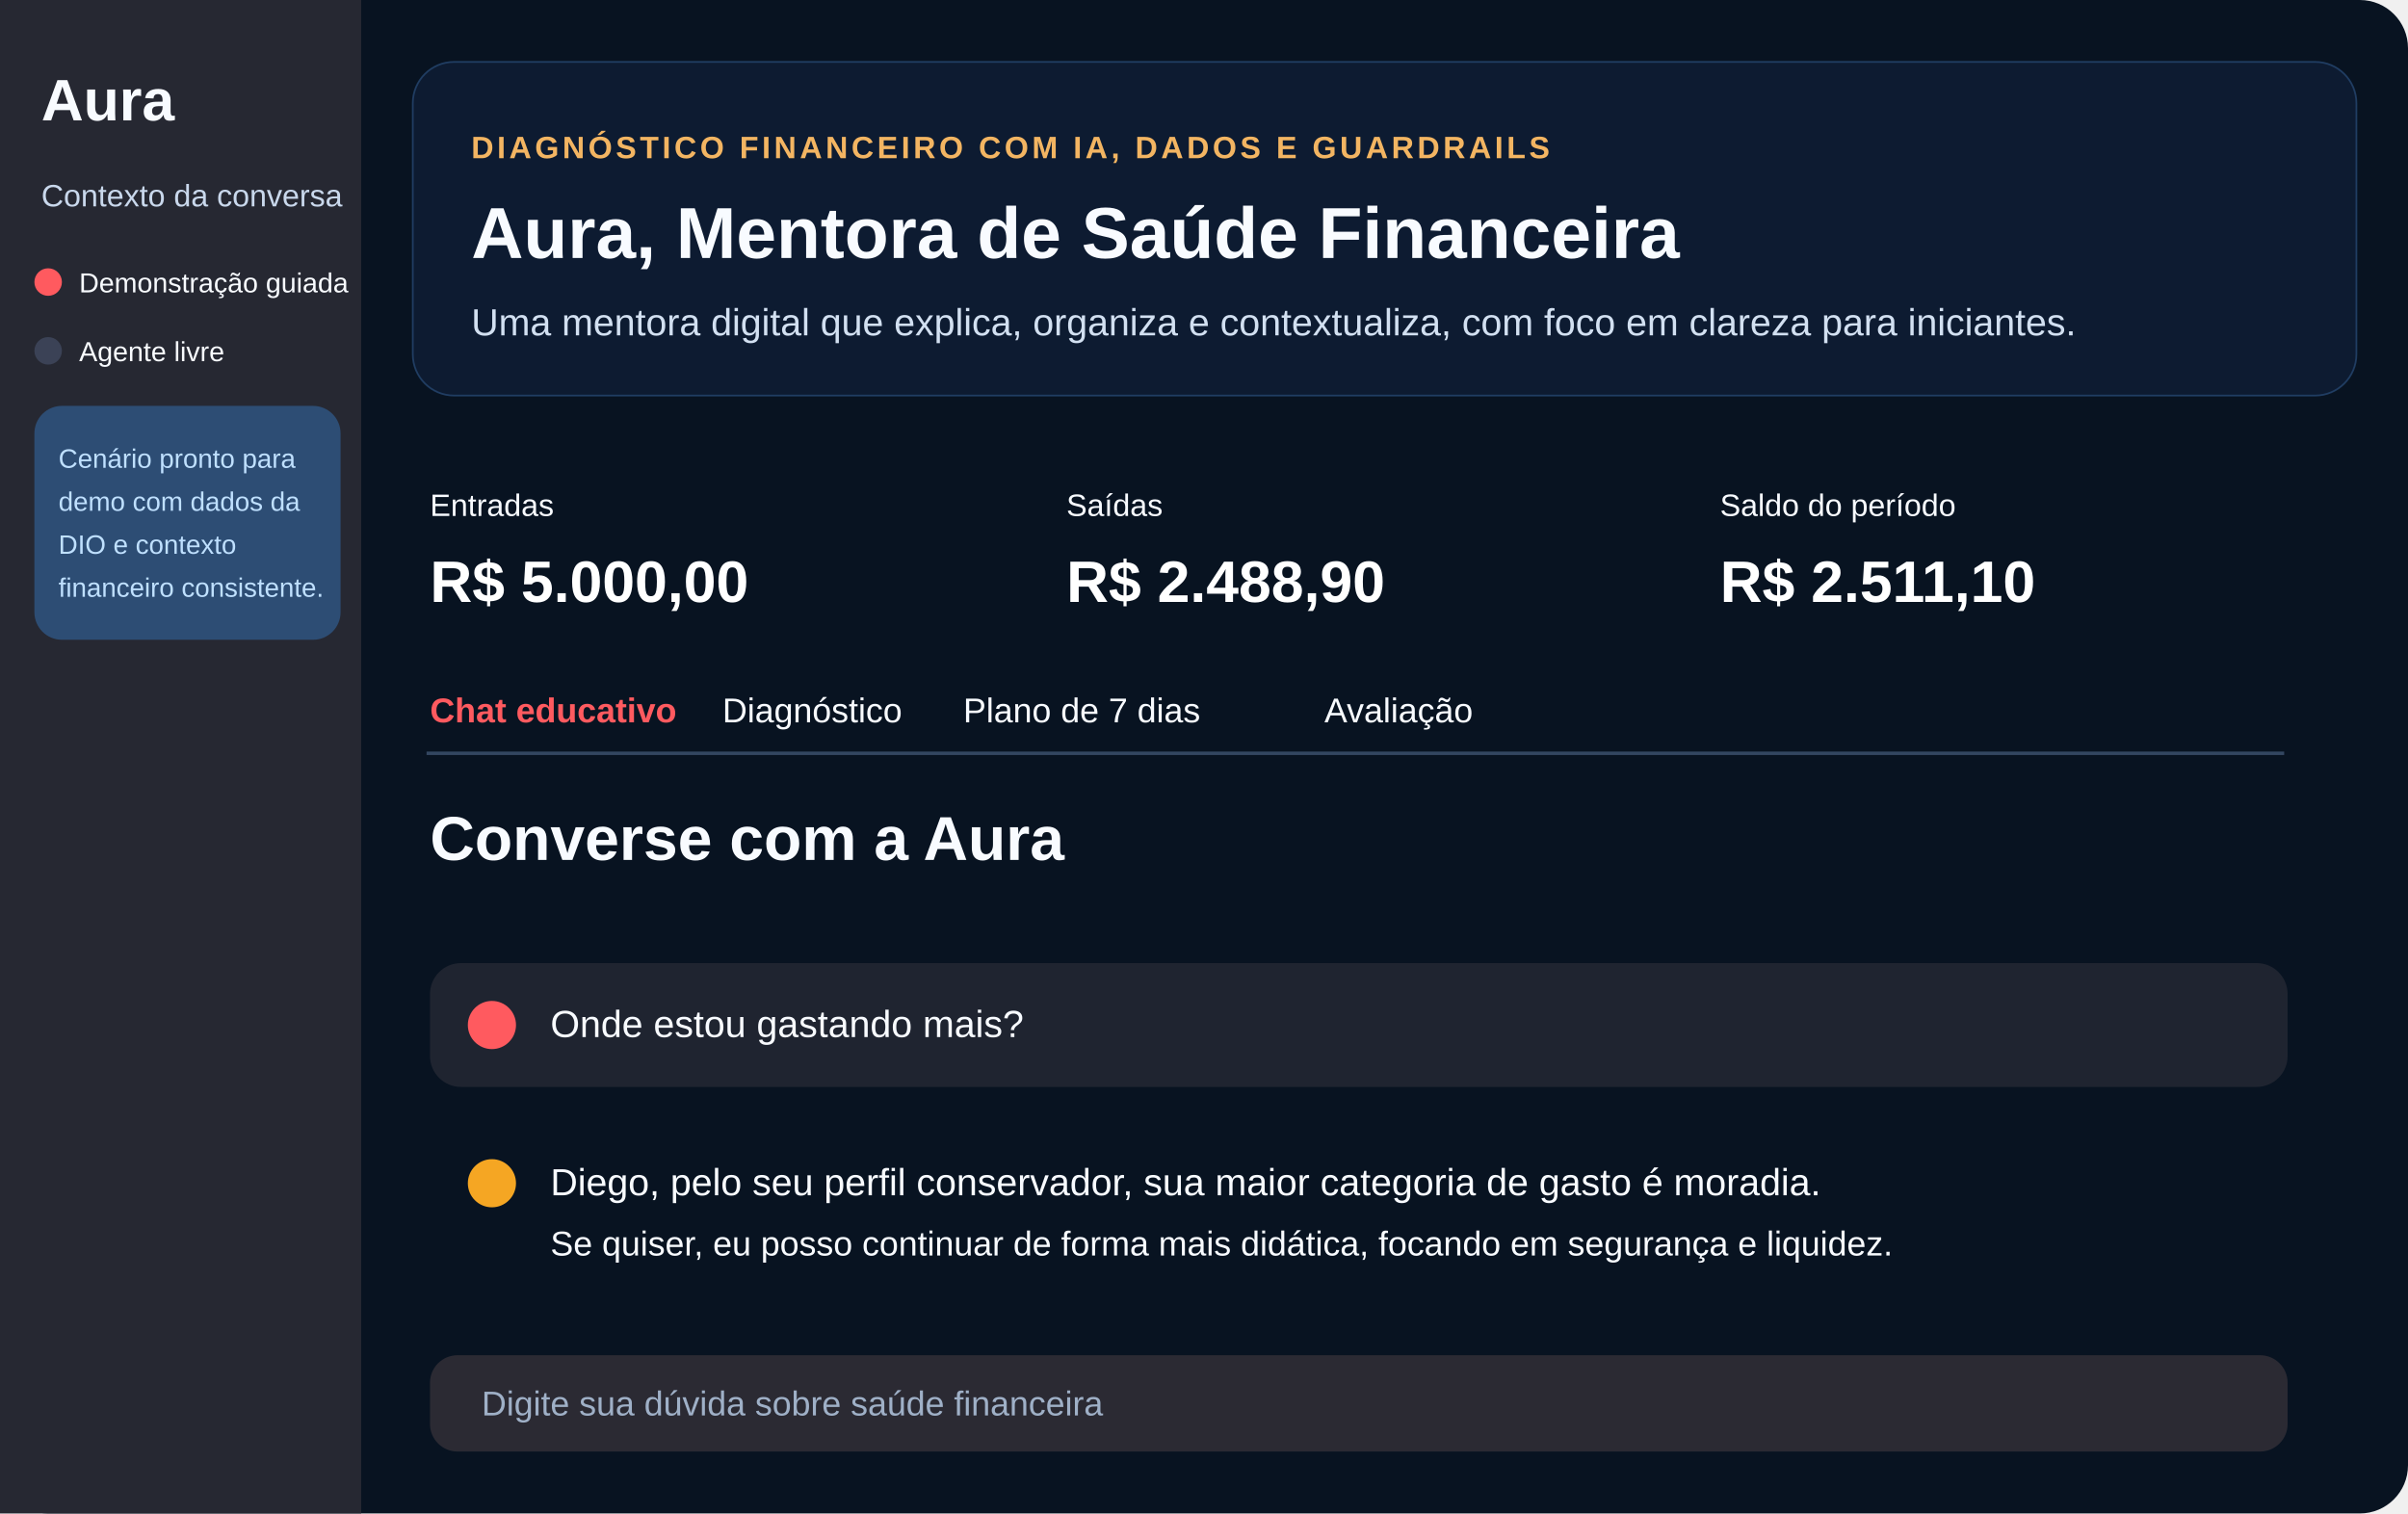
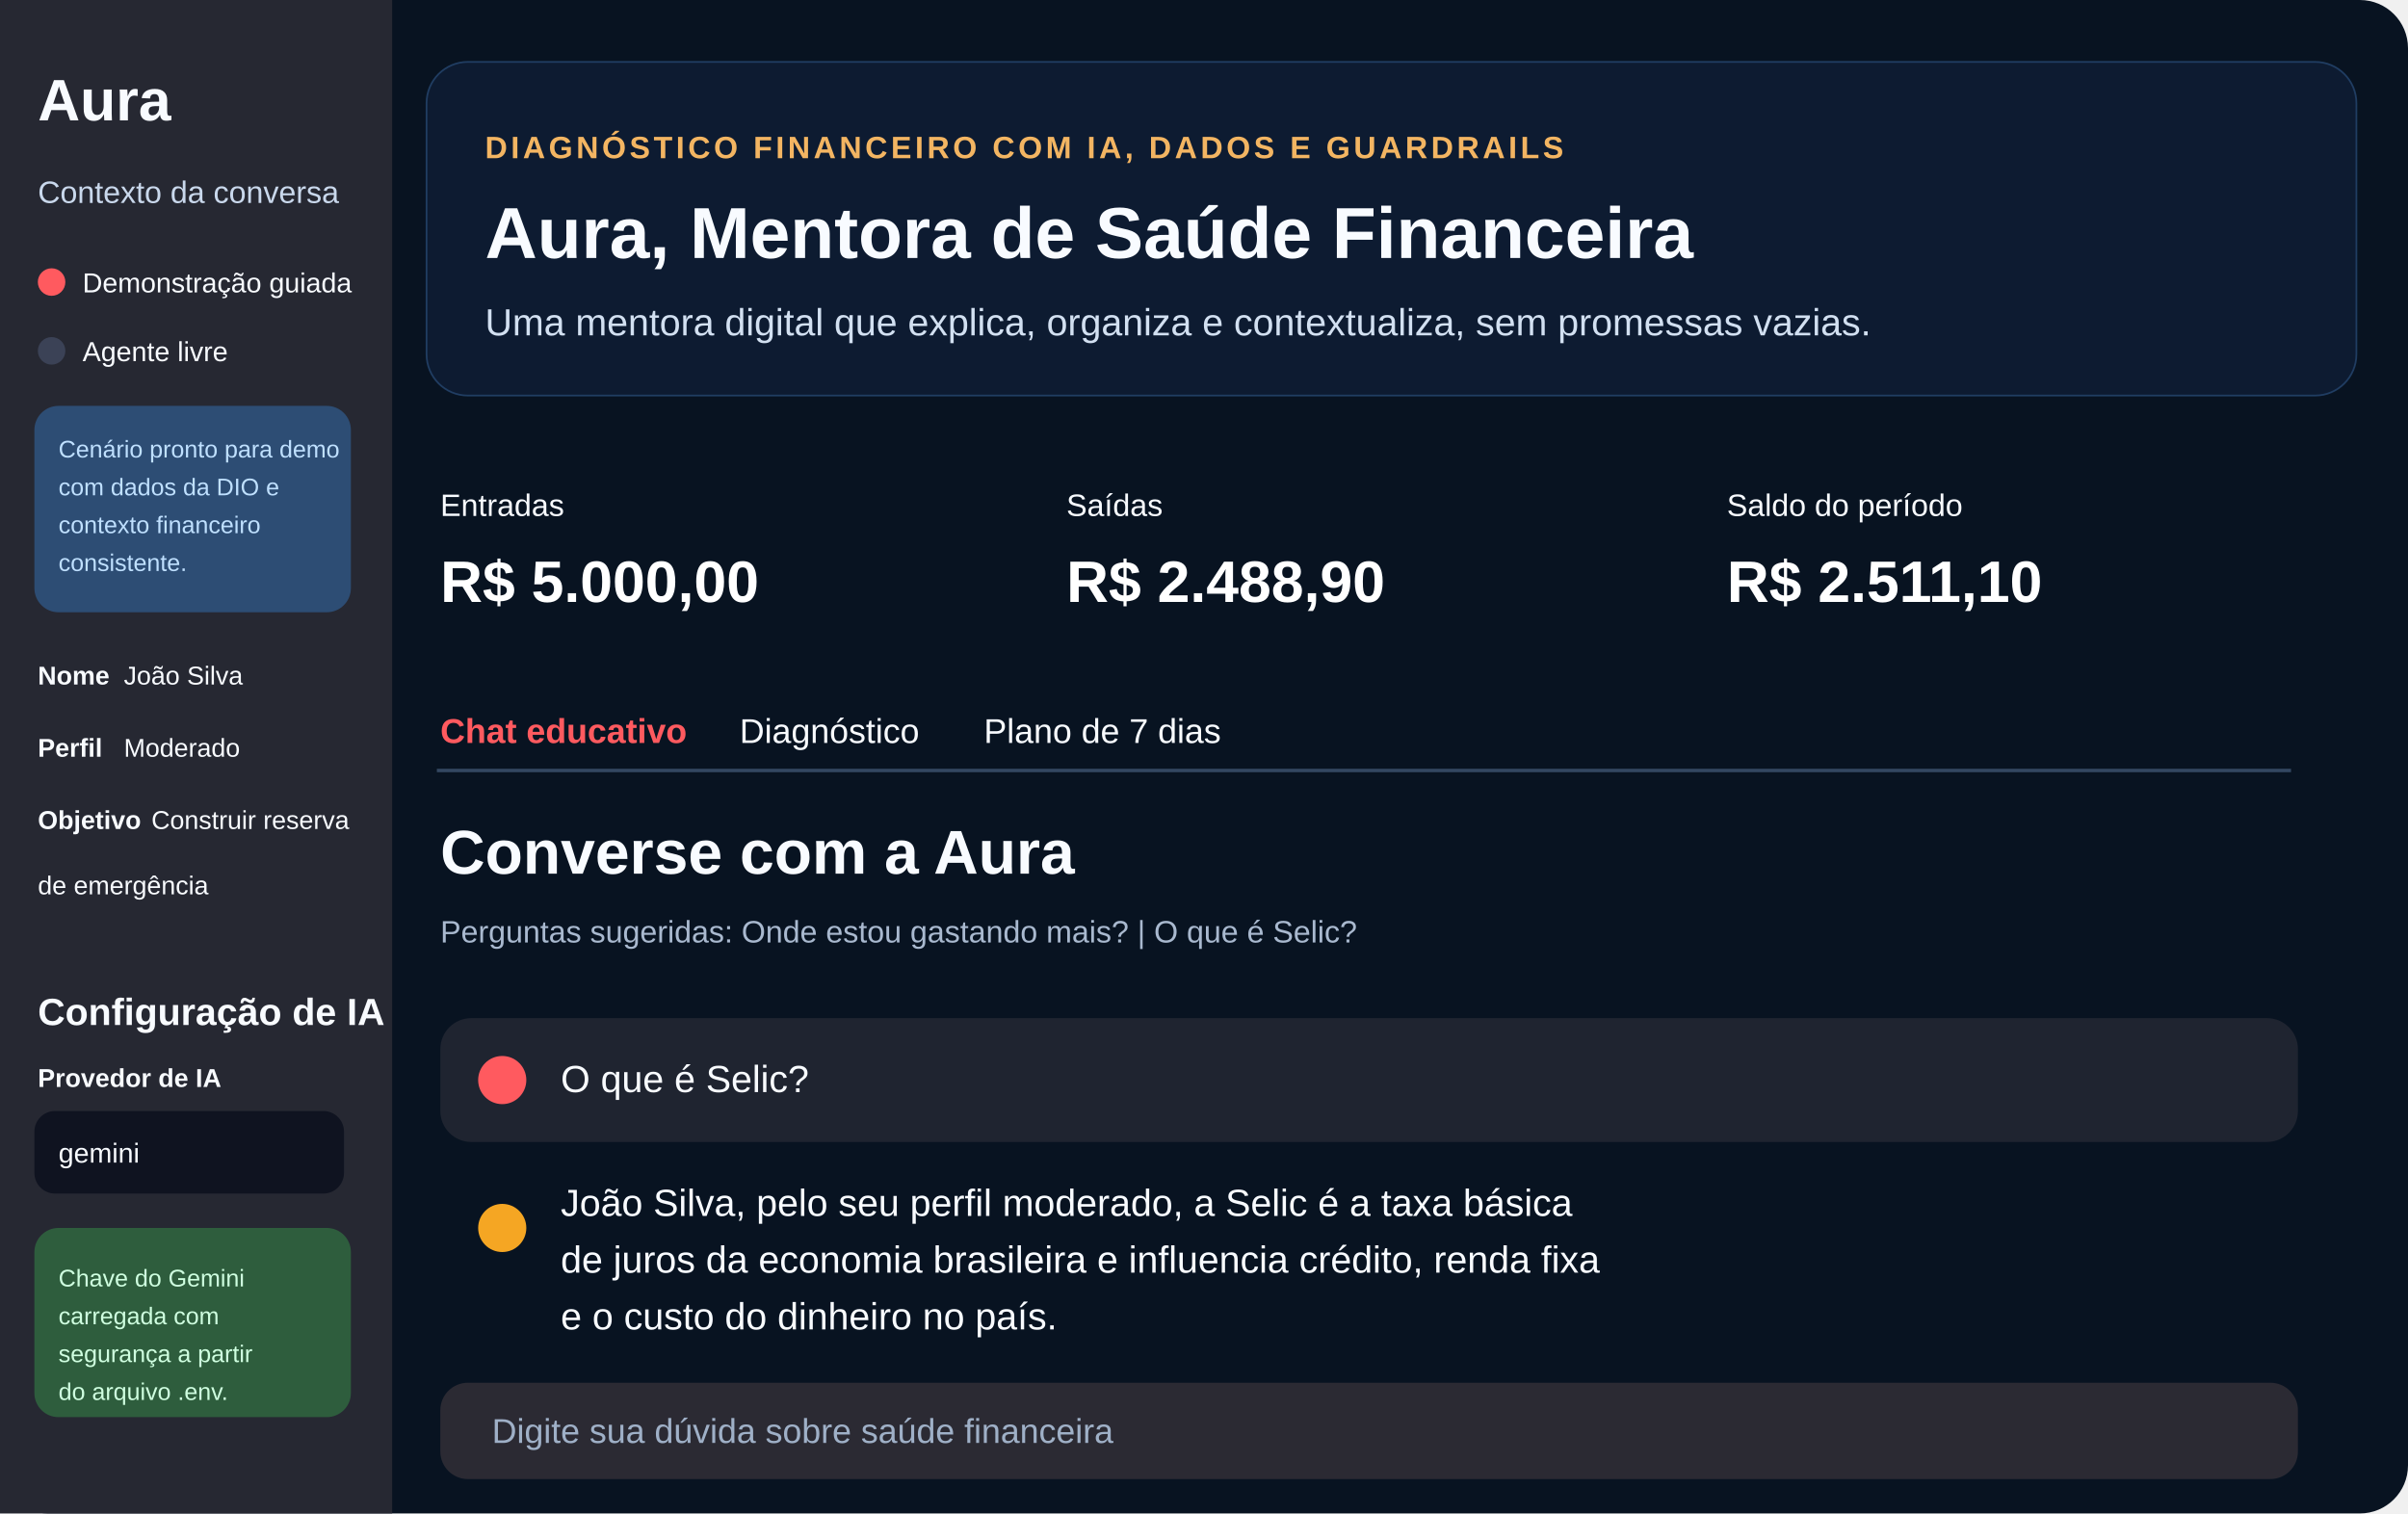
<svg xmlns="http://www.w3.org/2000/svg" width="1400" height="880" viewBox="0 0 1400 880" fill="none">
  <rect width="1400" height="880" rx="28" fill="#081321" />
-   <rect x="0" y="0" width="210" height="880" fill="#262832" />
-   <text x="24" y="70" fill="#F8FBFF" font-family="Segoe UI, Arial, sans-serif" font-size="34" font-weight="700">Aura</text>
-   <text x="24" y="120" fill="#C9D8EC" font-family="Segoe UI, Arial, sans-serif" font-size="18">Contexto da conversa</text>
-   <circle cx="28" cy="164" r="8" fill="#FF5A5F" />
-   <text x="46" y="170" fill="#F8FBFF" font-family="Segoe UI, Arial, sans-serif" font-size="16">Demonstração guiada</text>
-   <circle cx="28" cy="204" r="8" fill="#3B4256" />
-   <text x="46" y="210" fill="#F8FBFF" font-family="Segoe UI, Arial, sans-serif" font-size="16">Agente livre</text>
-   <rect x="20" y="236" width="178" height="136" rx="16" fill="#2D4D74" />
-   <text x="34" y="272" fill="#BFE0FF" font-family="Segoe UI, Arial, sans-serif" font-size="15.5">Cenário pronto para</text>
-   <text x="34" y="297" fill="#BFE0FF" font-family="Segoe UI, Arial, sans-serif" font-size="15.5">demo com dados da</text>
-   <text x="34" y="322" fill="#BFE0FF" font-family="Segoe UI, Arial, sans-serif" font-size="15.5">DIO e contexto</text>
-   <text x="34" y="347" fill="#BFE0FF" font-family="Segoe UI, Arial, sans-serif" font-size="15.5">financeiro consistente.</text>
-   <rect x="240" y="36" width="1130" height="194" rx="24" fill="#0D1B31" stroke="#203D62" />
-   <text x="274" y="92" fill="#F3B562" font-family="Segoe UI, Arial, sans-serif" font-size="18" font-weight="700" letter-spacing="2">DIAGNÓSTICO FINANCEIRO COM IA, DADOS E GUARDRAILS</text>
-   <text x="274" y="150" fill="#F8FBFF" font-family="Segoe UI, Arial, sans-serif" font-size="42" font-weight="700">Aura, Mentora de Saúde Financeira</text>
-   <text x="274" y="195" fill="#D2E0F1" font-family="Segoe UI, Arial, sans-serif" font-size="22">Uma mentora digital que explica, organiza e contextualiza, com foco em clareza para iniciantes.</text>
-   <text x="250" y="300" fill="#F8FBFF" font-family="Segoe UI, Arial, sans-serif" font-size="18">Entradas</text>
-   <text x="250" y="350" fill="#FFFFFF" font-family="Segoe UI, Arial, sans-serif" font-size="34" font-weight="700">R$ 5.000,00</text>
+   <rect x="0" y="0" width="228" height="880" fill="#262832" />
+   <text x="22" y="70" fill="#F8FBFF" font-family="Segoe UI, Arial, sans-serif" font-size="34" font-weight="700">Aura</text>
+   <text x="22" y="118" fill="#C9D8EC" font-family="Segoe UI, Arial, sans-serif" font-size="18">Contexto da conversa</text>
+   <circle cx="30" cy="164" r="8" fill="#FF5A5F" />
+   <text x="48" y="170" fill="#F8FBFF" font-family="Segoe UI, Arial, sans-serif" font-size="16">Demonstração guiada</text>
+   <circle cx="30" cy="204" r="8" fill="#3B4256" />
+   <text x="48" y="210" fill="#F8FBFF" font-family="Segoe UI, Arial, sans-serif" font-size="16">Agente livre</text>
+   <rect x="20" y="236" width="184" height="120" rx="14" fill="#2D4D74" />
+   <text x="34" y="266" fill="#BFE0FF" font-family="Segoe UI, Arial, sans-serif" font-size="14">Cenário pronto para demo</text>
+   <text x="34" y="288" fill="#BFE0FF" font-family="Segoe UI, Arial, sans-serif" font-size="14">com dados da DIO e</text>
+   <text x="34" y="310" fill="#BFE0FF" font-family="Segoe UI, Arial, sans-serif" font-size="14">contexto financeiro</text>
+   <text x="34" y="332" fill="#BFE0FF" font-family="Segoe UI, Arial, sans-serif" font-size="14">consistente.</text>
+   <text x="22" y="398" fill="#F8FBFF" font-family="Segoe UI, Arial, sans-serif" font-size="15" font-weight="700">Nome</text>
+   <text x="22" y="440" fill="#F8FBFF" font-family="Segoe UI, Arial, sans-serif" font-size="15" font-weight="700">Perfil</text>
+   <text x="22" y="482" fill="#F8FBFF" font-family="Segoe UI, Arial, sans-serif" font-size="15" font-weight="700">Objetivo</text>
+   <text x="72" y="398" fill="#F8FBFF" font-family="Segoe UI, Arial, sans-serif" font-size="15">João Silva</text>
+   <text x="72" y="440" fill="#F8FBFF" font-family="Segoe UI, Arial, sans-serif" font-size="15">Moderado</text>
+   <text x="88" y="482" fill="#F8FBFF" font-family="Segoe UI, Arial, sans-serif" font-size="15">Construir reserva</text>
+   <text x="22" y="520" fill="#F8FBFF" font-family="Segoe UI, Arial, sans-serif" font-size="15">de emergência</text>
+   <text x="22" y="596" fill="#F8FBFF" font-family="Segoe UI, Arial, sans-serif" font-size="22" font-weight="700">Configuração de IA</text>
+   <text x="22" y="632" fill="#F8FBFF" font-family="Segoe UI, Arial, sans-serif" font-size="15" font-weight="700">Provedor de IA</text>
+   <rect x="20" y="646" width="180" height="48" rx="12" fill="#0F1320" />
+   <text x="34" y="676" fill="#F8FBFF" font-family="Segoe UI, Arial, sans-serif" font-size="16">gemini</text>
+   <rect x="20" y="714" width="184" height="110" rx="14" fill="#2E5D3D" />
+   <text x="34" y="748" fill="#CFFFE0" font-family="Segoe UI, Arial, sans-serif" font-size="14">Chave do Gemini</text>
+   <text x="34" y="770" fill="#CFFFE0" font-family="Segoe UI, Arial, sans-serif" font-size="14">carregada com</text>
+   <text x="34" y="792" fill="#CFFFE0" font-family="Segoe UI, Arial, sans-serif" font-size="14">segurança a partir</text>
+   <text x="34" y="814" fill="#CFFFE0" font-family="Segoe UI, Arial, sans-serif" font-size="14">do arquivo .env.</text>
+   <rect x="248" y="36" width="1122" height="194" rx="24" fill="#0D1B31" stroke="#203D62" />
+   <text x="282" y="92" fill="#F3B562" font-family="Segoe UI, Arial, sans-serif" font-size="18" font-weight="700" letter-spacing="2">DIAGNÓSTICO FINANCEIRO COM IA, DADOS E GUARDRAILS</text>
+   <text x="282" y="150" fill="#F8FBFF" font-family="Segoe UI, Arial, sans-serif" font-size="42" font-weight="700">Aura, Mentora de Saúde Financeira</text>
+   <text x="282" y="195" fill="#D2E0F1" font-family="Segoe UI, Arial, sans-serif" font-size="22">Uma mentora digital que explica, organiza e contextualiza, sem promessas vazias.</text>
+   <text x="256" y="300" fill="#F8FBFF" font-family="Segoe UI, Arial, sans-serif" font-size="18">Entradas</text>
+   <text x="256" y="350" fill="#FFFFFF" font-family="Segoe UI, Arial, sans-serif" font-size="34" font-weight="700">R$ 5.000,00</text>
  <text x="620" y="300" fill="#F8FBFF" font-family="Segoe UI, Arial, sans-serif" font-size="18">Saídas</text>
  <text x="620" y="350" fill="#FFFFFF" font-family="Segoe UI, Arial, sans-serif" font-size="34" font-weight="700">R$ 2.488,90</text>
-   <text x="1000" y="300" fill="#F8FBFF" font-family="Segoe UI, Arial, sans-serif" font-size="18">Saldo do período</text>
-   <text x="1000" y="350" fill="#FFFFFF" font-family="Segoe UI, Arial, sans-serif" font-size="34" font-weight="700">R$ 2.511,10</text>
-   <text x="250" y="420" fill="#FF5A5F" font-family="Segoe UI, Arial, sans-serif" font-size="20" font-weight="700">Chat educativo</text>
-   <text x="420" y="420" fill="#F8FBFF" font-family="Segoe UI, Arial, sans-serif" font-size="20">Diagnóstico</text>
-   <text x="560" y="420" fill="#F8FBFF" font-family="Segoe UI, Arial, sans-serif" font-size="20">Plano de 7 dias</text>
-   <text x="770" y="420" fill="#F8FBFF" font-family="Segoe UI, Arial, sans-serif" font-size="20">Avaliação</text>
-   <line x1="248" y1="438" x2="1328" y2="438" stroke="#334761" stroke-width="2" />
-   <text x="250" y="500" fill="#F8FBFF" font-family="Segoe UI, Arial, sans-serif" font-size="36" font-weight="700">Converse com a Aura</text>
-   <rect x="250" y="560" width="1080" height="72" rx="18" fill="#1F2430" />
-   <circle cx="286" cy="596" r="14" fill="#FF5A5F" />
-   <text x="320" y="603" fill="#F8FBFF" font-family="Segoe UI, Arial, sans-serif" font-size="22">Onde estou gastando mais?</text>
-   <circle cx="286" cy="688" r="14" fill="#F5A623" />
-   <text x="320" y="695" fill="#F8FBFF" font-family="Segoe UI, Arial, sans-serif" font-size="22">Diego, pelo seu perfil conservador, sua maior categoria de gasto é moradia.</text>
-   <text x="320" y="730" fill="#F8FBFF" font-family="Segoe UI, Arial, sans-serif" font-size="20">Se quiser, eu posso continuar de forma mais didática, focando em segurança e liquidez.</text>
-   <rect x="250" y="788" width="1080" height="56" rx="16" fill="#2B2A33" />
-   <text x="280" y="823" fill="#9FB0C7" font-family="Segoe UI, Arial, sans-serif" font-size="20">Digite sua dúvida sobre saúde financeira</text>
+   <text x="1004" y="300" fill="#F8FBFF" font-family="Segoe UI, Arial, sans-serif" font-size="18">Saldo do período</text>
+   <text x="1004" y="350" fill="#FFFFFF" font-family="Segoe UI, Arial, sans-serif" font-size="34" font-weight="700">R$ 2.511,10</text>
+   <text x="256" y="432" fill="#FF5A5F" font-family="Segoe UI, Arial, sans-serif" font-size="20" font-weight="700">Chat educativo</text>
+   <text x="430" y="432" fill="#F8FBFF" font-family="Segoe UI, Arial, sans-serif" font-size="20">Diagnóstico</text>
+   <text x="572" y="432" fill="#F8FBFF" font-family="Segoe UI, Arial, sans-serif" font-size="20">Plano de 7 dias</text>
+   <line x1="254" y1="448" x2="1332" y2="448" stroke="#334761" stroke-width="2" />
+   <text x="256" y="508" fill="#F8FBFF" font-family="Segoe UI, Arial, sans-serif" font-size="36" font-weight="700">Converse com a Aura</text>
+   <text x="256" y="548" fill="#A9B9CF" font-family="Segoe UI, Arial, sans-serif" font-size="18">Perguntas sugeridas: Onde estou gastando mais? | O que é Selic?</text>
+   <rect x="256" y="592" width="1080" height="72" rx="18" fill="#1F2430" />
+   <circle cx="292" cy="628" r="14" fill="#FF5A5F" />
+   <text x="326" y="635" fill="#F8FBFF" font-family="Segoe UI, Arial, sans-serif" font-size="22">O que é Selic?</text>
+   <circle cx="292" cy="714" r="14" fill="#F5A623" />
+   <text x="326" y="707" fill="#F8FBFF" font-family="Segoe UI, Arial, sans-serif" font-size="22">João Silva, pelo seu perfil moderado, a Selic é a taxa básica</text>
+   <text x="326" y="740" fill="#F8FBFF" font-family="Segoe UI, Arial, sans-serif" font-size="22">de juros da economia brasileira e influencia crédito, renda fixa</text>
+   <text x="326" y="773" fill="#F8FBFF" font-family="Segoe UI, Arial, sans-serif" font-size="22">e o custo do dinheiro no país.</text>
+   <rect x="256" y="804" width="1080" height="56" rx="16" fill="#2B2A33" />
+   <text x="286" y="839" fill="#9FB0C7" font-family="Segoe UI, Arial, sans-serif" font-size="20">Digite sua dúvida sobre saúde financeira</text>
</svg>
